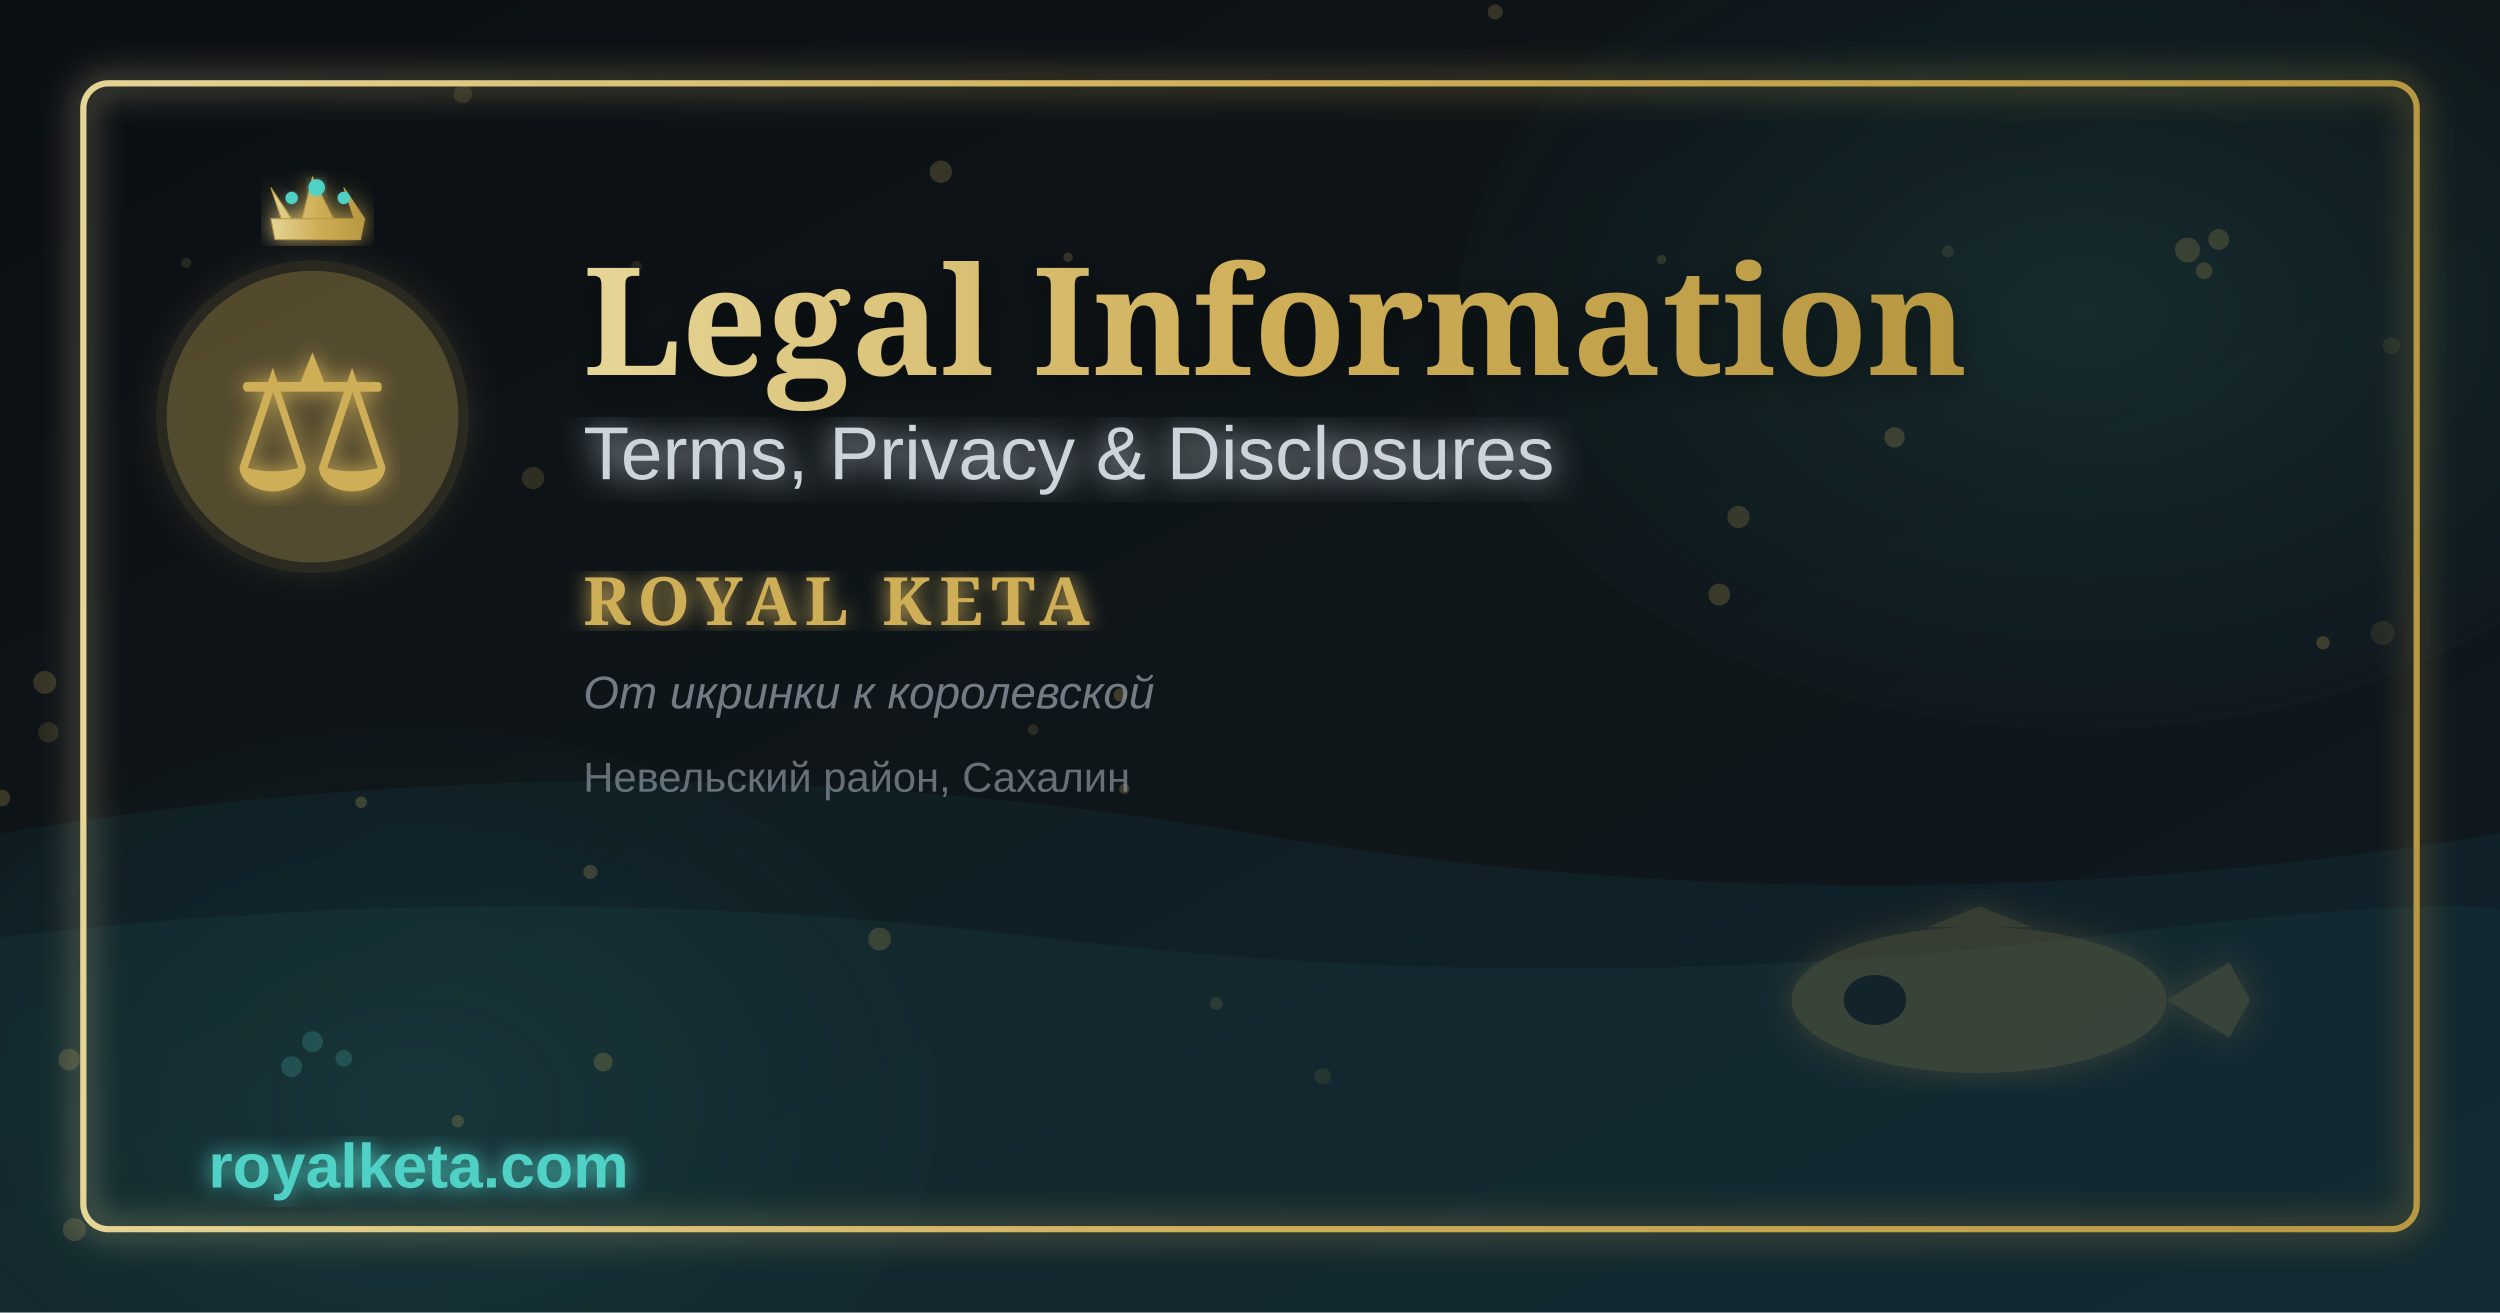
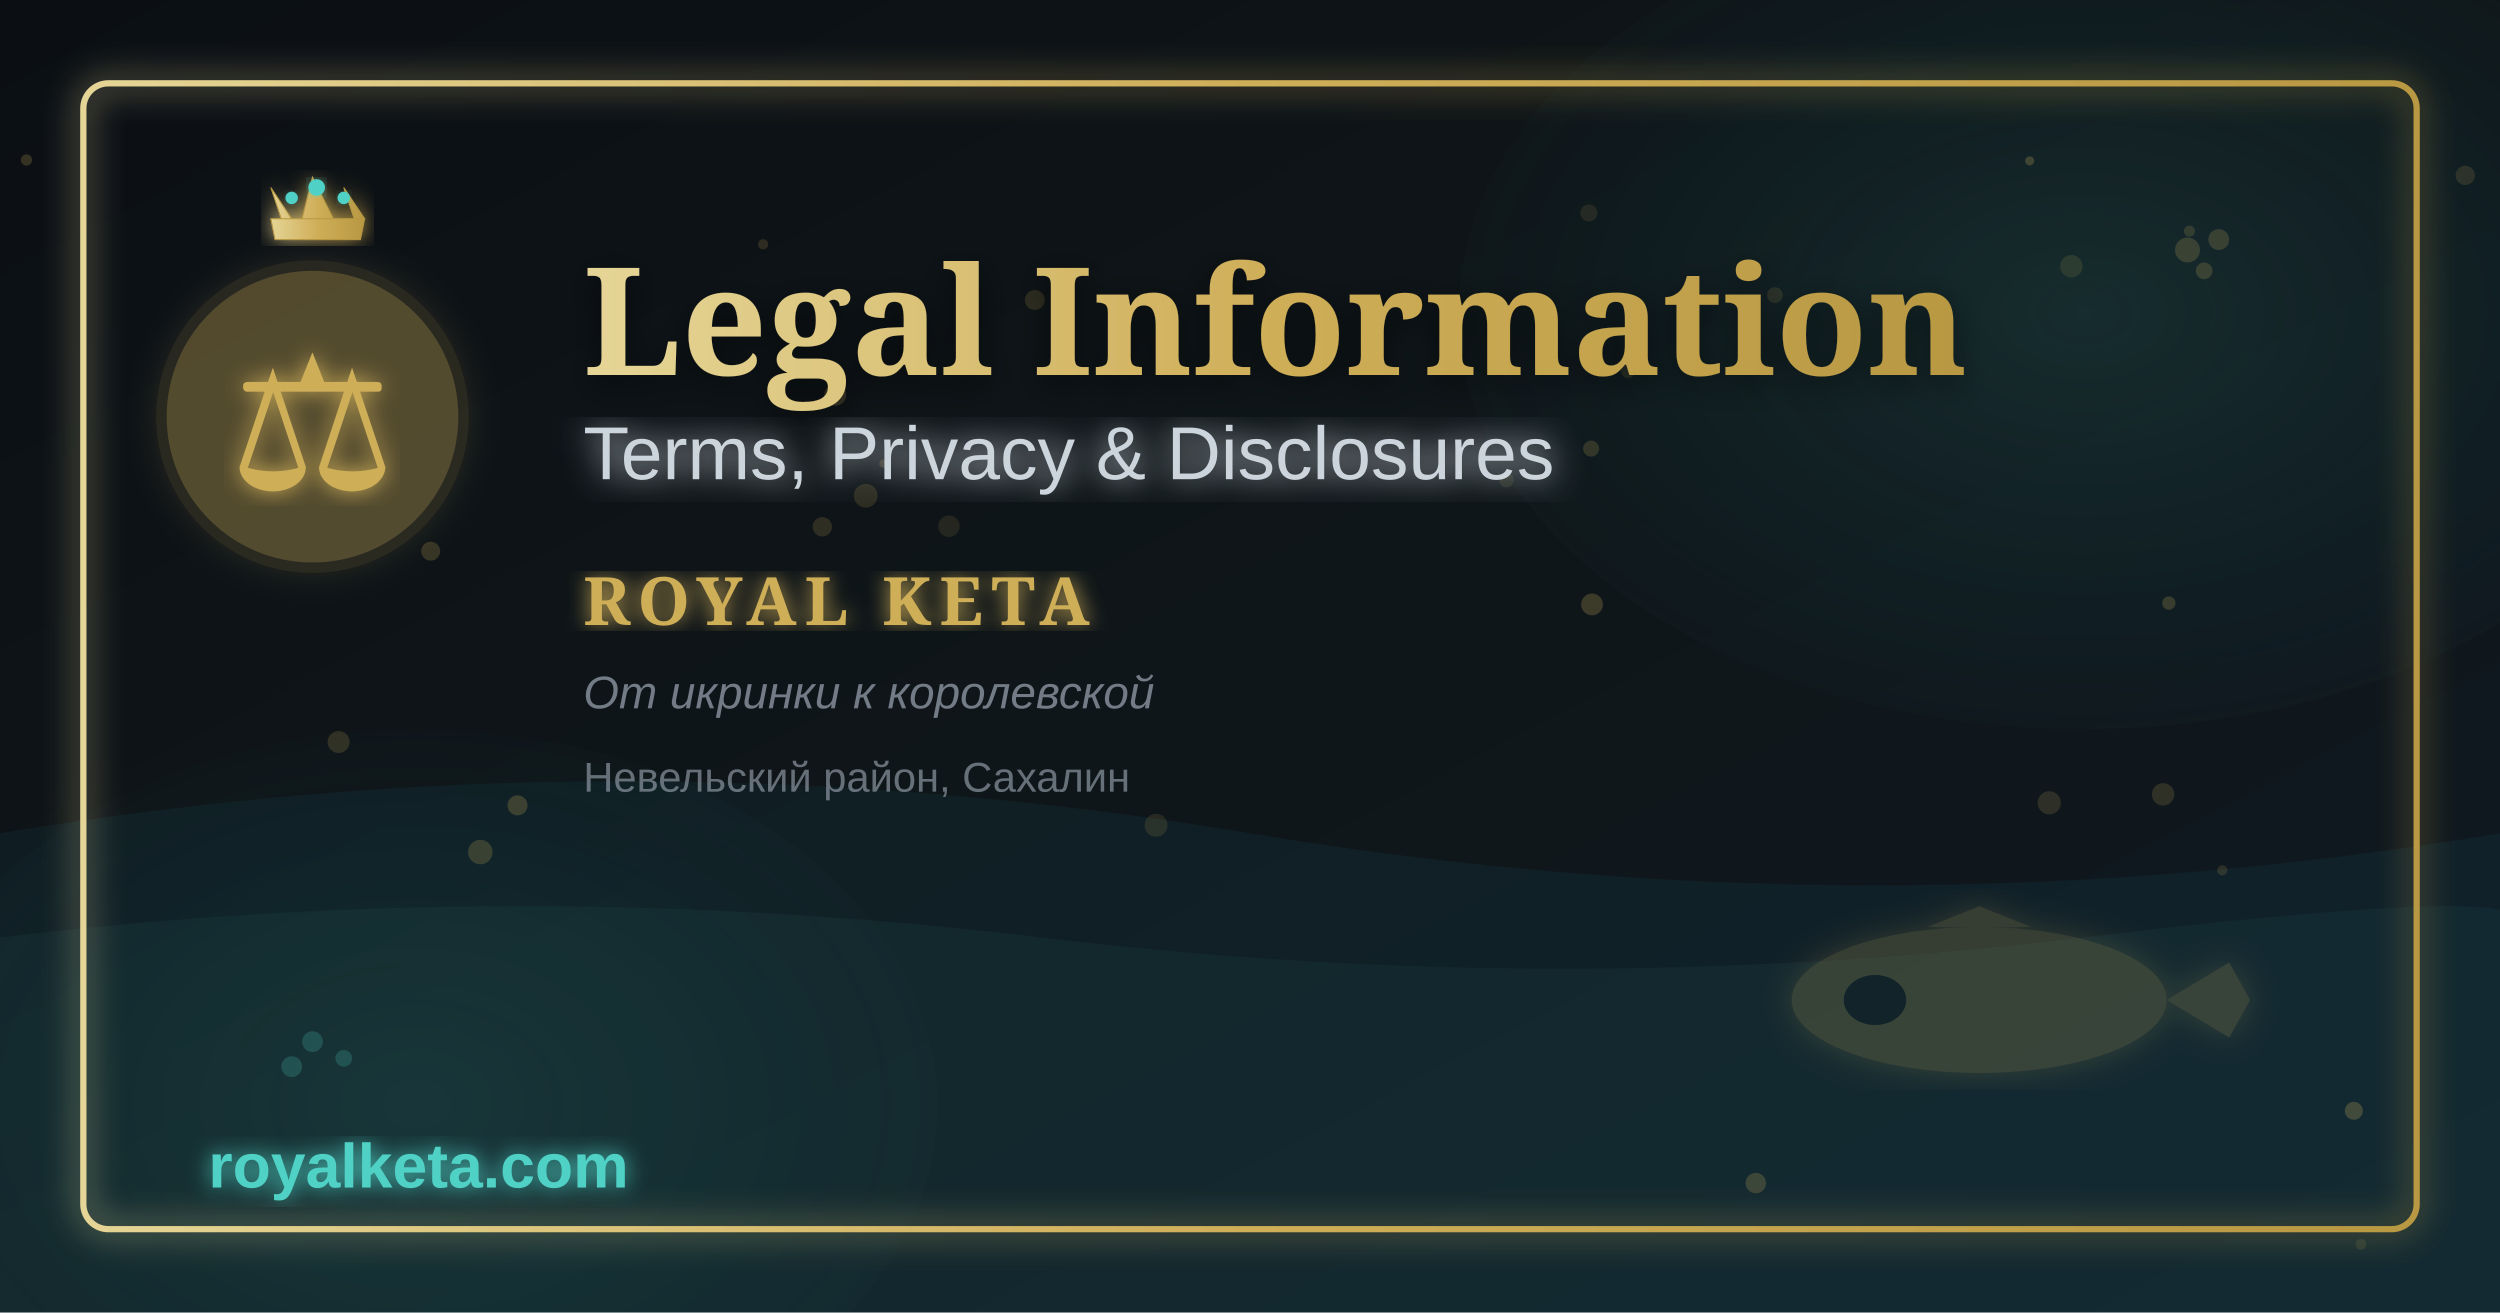
<svg xmlns="http://www.w3.org/2000/svg" width="1200" height="630">
  <defs>
    <linearGradient id="bgGradient" x1="0%" y1="0%" x2="100%" y2="100%">
      <stop offset="0%" style="stop-color:#0B0F14;stop-opacity:1" />
      <stop offset="50%" style="stop-color:#0F1619;stop-opacity:1" />
      <stop offset="100%" style="stop-color:#0F1922;stop-opacity:1" />
    </linearGradient>
    <linearGradient id="goldGradient" x1="0%" y1="0%" x2="100%" y2="0%">
      <stop offset="0%" style="stop-color:#E5D596;stop-opacity:1" />
      <stop offset="50%" style="stop-color:#CFAE58;stop-opacity:1" />
      <stop offset="100%" style="stop-color:#B89842;stop-opacity:1" />
    </linearGradient>
    <radialGradient id="oceanGradient" cx="50%" cy="50%" r="50%">
      <stop offset="0%" style="stop-color:#4FD1C5;stop-opacity:0.3" />
      <stop offset="100%" style="stop-color:#1E90A0;stop-opacity:0.05" />
    </radialGradient>
    <filter id="glow">
      <feGaussianBlur stdDeviation="5" result="coloredBlur" />
      <feMerge>
        <feMergeNode in="coloredBlur" />
        <feMergeNode in="SourceGraphic" />
      </feMerge>
    </filter>
    <filter id="softGlow">
      <feGaussianBlur stdDeviation="8" result="coloredBlur" />
      <feMerge>
        <feMergeNode in="coloredBlur" />
        <feMergeNode in="SourceGraphic" />
      </feMerge>
    </filter>
    <filter id="shadow">
      <feDropShadow dx="0" dy="4" stdDeviation="8" flood-color="#000000" flood-opacity="0.5" />
    </filter>
  </defs>
  <rect width="1200" height="630" fill="url(#bgGradient)" />
  <ellipse cx="1000" cy="150" rx="300" ry="200" fill="url(#oceanGradient)" opacity="0.4" />
  <ellipse cx="200" cy="530" rx="250" ry="180" fill="url(#oceanGradient)" opacity="0.3" />
  <path d="M 0 400 Q 300 350 600 400 T 1200 400 L 1200 630 L 0 630 Z" fill="#1E90A0" opacity="0.08" />
  <path d="M 0 450 Q 250 420 500 450 T 1000 450 T 1200 450 L 1200 630 L 0 630 Z" fill="#4FD1C5" opacity="0.05" />
-   <circle cx="89.43" cy="126.18" r="2.435" fill="#CFAE58" opacity="0.14" />
-   <circle cx="512.713" cy="123.454" r="2.243" fill="#CFAE58" opacity="0.214" />
-   <circle cx="222.188" cy="45.155" r="4.412" fill="#CFAE58" opacity="0.15" />
-   <circle cx="33.202" cy="508.575" r="5.162" fill="#CFAE58" opacity="0.209" />
-   <circle cx="583.826" cy="481.618" r="3.096" fill="#CFAE58" opacity="0.138" />
-   <circle cx="797.52" cy="124.528" r="2.234" fill="#CFAE58" opacity="0.176" />
-   <circle cx="1115.063" cy="308.533" r="3.186" fill="#CFAE58" opacity="0.246" />
-   <circle cx="422.223" cy="450.784" r="5.51" fill="#CFAE58" opacity="0.206" />
-   <circle cx="909.358" cy="209.917" r="4.88" fill="#CFAE58" opacity="0.225" />
-   <circle cx="825.243" cy="285.382" r="5.255" fill="#CFAE58" opacity="0.216" />
-   <circle cx="1147.879" cy="165.926" r="4.142" fill="#CFAE58" opacity="0.101" />
-   <circle cx="289.55" cy="509.772" r="4.526" fill="#CFAE58" opacity="0.218" />
-   <circle cx="634.959" cy="516.594" r="3.905" fill="#CFAE58" opacity="0.102" />
-   <circle cx="219.766" cy="538.178" r="2.945" fill="#CFAE58" opacity="0.224" />
-   <circle cx="537.635" cy="333.59" r="3.096" fill="#CFAE58" opacity="0.25" />
-   <circle cx="934.979" cy="120.725" r="2.873" fill="#CFAE58" opacity="0.129" />
-   <circle cx="283.361" cy="418.508" r="3.4" fill="#CFAE58" opacity="0.229" />
-   <circle cx="495.884" cy="350.25" r="2.564" fill="#CFAE58" opacity="0.147" />
-   <circle cx="305.581" cy="127.765" r="2.565" fill="#CFAE58" opacity="0.132" />
-   <circle cx="35.685" cy="590.22" r="5.536" fill="#CFAE58" opacity="0.205" />
-   <circle cx="255.877" cy="229.443" r="5.356" fill="#CFAE58" opacity="0.173" />
-   <circle cx="717.711" cy="5.732" r="3.643" fill="#CFAE58" opacity="0.208" />
-   <circle cx="0.927" cy="383.034" r="3.951" fill="#CFAE58" opacity="0.231" />
-   <circle cx="173.337" cy="385.083" r="2.778" fill="#CFAE58" opacity="0.247" />
-   <circle cx="451.604" cy="82.425" r="5.368" fill="#CFAE58" opacity="0.216" />
-   <circle cx="23.212" cy="351.565" r="4.915" fill="#CFAE58" opacity="0.152" />
-   <circle cx="834.469" cy="248.142" r="5.356" fill="#CFAE58" opacity="0.198" />
-   <circle cx="21.482" cy="327.561" r="5.528" fill="#CFAE58" opacity="0.213" />
-   <circle cx="539.688" cy="378.65" r="2.528" fill="#CFAE58" opacity="0.228" />
-   <circle cx="1143.593" cy="303.84" r="5.805" fill="#CFAE58" opacity="0.113" />
+   <circle cx="763.724" cy="215.338" r="3.843" fill="#CFAE58" opacity="0.19" />
+   <circle cx="162.533" cy="356.169" r="5.283" fill="#CFAE58" opacity="0.179" />
+   <circle cx="762.673" cy="102.232" r="4.095" fill="#CFAE58" opacity="0.121" />
+   <circle cx="366.296" cy="117.266" r="2.46" fill="#CFAE58" opacity="0.171" />
+   <circle cx="974.243" cy="77.228" r="2.172" fill="#CFAE58" opacity="0.247" />
+   <circle cx="1133.258" cy="597.292" r="2.572" fill="#CFAE58" opacity="0.119" />
+   <circle cx="400.954" cy="189.462" r="5.271" fill="#CFAE58" opacity="0.215" />
+   <circle cx="554.92" cy="396.151" r="5.521" fill="#CFAE58" opacity="0.13" />
+   <circle cx="206.739" cy="264.566" r="4.558" fill="#CFAE58" opacity="0.212" />
+   <circle cx="1129.838" cy="533.19" r="4.31" fill="#CFAE58" opacity="0.247" />
+   <circle cx="1183.312" cy="84.177" r="4.621" fill="#CFAE58" opacity="0.159" />
+   <circle cx="415.543" cy="237.933" r="5.717" fill="#CFAE58" opacity="0.163" />
+   <circle cx="1050.931" cy="110.948" r="2.67" fill="#CFAE58" opacity="0.165" />
+   <circle cx="1041.055" cy="289.489" r="3.187" fill="#CFAE58" opacity="0.219" />
+   <circle cx="12.73" cy="76.785" r="2.71" fill="#CFAE58" opacity="0.208" />
+   <circle cx="455.475" cy="252.581" r="5.174" fill="#CFAE58" opacity="0.117" />
+   <circle cx="424.154" cy="222.552" r="2.077" fill="#CFAE58" opacity="0.173" />
+   <circle cx="230.558" cy="408.982" r="5.891" fill="#CFAE58" opacity="0.214" />
+   <circle cx="1066.715" cy="417.751" r="2.446" fill="#CFAE58" opacity="0.156" />
+   <circle cx="723.095" cy="230.392" r="3.529" fill="#CFAE58" opacity="0.104" />
+   <circle cx="1038.279" cy="381.278" r="5.38" fill="#CFAE58" opacity="0.166" />
+   <circle cx="764.18" cy="290.123" r="5.243" fill="#CFAE58" opacity="0.235" />
+   <circle cx="994.247" cy="127.787" r="5.39" fill="#CFAE58" opacity="0.13" />
+   <circle cx="781.517" cy="178.043" r="3.459" fill="#CFAE58" opacity="0.14" />
+   <circle cx="248.4" cy="386.57" r="4.814" fill="#CFAE58" opacity="0.234" />
+   <circle cx="851.978" cy="141.653" r="3.779" fill="#CFAE58" opacity="0.133" />
+   <circle cx="496.722" cy="144.003" r="4.782" fill="#CFAE58" opacity="0.166" />
+   <circle cx="983.639" cy="385.33" r="5.581" fill="#CFAE58" opacity="0.163" />
+   <circle cx="842.788" cy="567.88" r="4.916" fill="#CFAE58" opacity="0.216" />
+   <circle cx="394.699" cy="252.874" r="4.649" fill="#CFAE58" opacity="0.171" />
  <rect x="40" y="40" width="1120" height="550" fill="none" stroke="url(#goldGradient)" stroke-width="3" rx="12" filter="url(#softGlow)" />
  <circle cx="150" cy="200" r="75" fill="#CFAE58" opacity="0.15" filter="url(#softGlow)" />
  <circle cx="150" cy="200" r="70" fill="#CFAE58" opacity="0.25" />
  <text x="150" y="235" font-size="90" text-anchor="middle" fill="#CFAE58" filter="url(#glow)">⚖️</text>
  <g transform="translate(100, 70)">
    <path d="M 30 20 L 40 35 L 35 35 Z M 50 15 L 60 35 L 45 35 Z M 65 20 L 75 35 L 70 35 Z M 30 35 L 75 35 L 73 45 L 32 45 Z" fill="url(#goldGradient)" filter="url(#glow)" stroke="#B89842" stroke-width="0.5" />
    <circle cx="40" cy="25" r="3" fill="#4FD1C5" filter="url(#glow)" />
    <circle cx="52" cy="20" r="4" fill="#4FD1C5" filter="url(#glow)" />
    <circle cx="65" cy="25" r="3" fill="#4FD1C5" filter="url(#glow)" />
  </g>
  <text x="280" y="180" font-family="Georgia, serif" font-size="72" font-weight="bold" fill="url(#goldGradient)" filter="url(#shadow)">Legal Information</text>
  <text x="280" y="230" font-family="Arial, sans-serif" font-size="36" fill="#D6DEE6" opacity="0.95" filter="url(#softGlow)">Terms, Privacy &amp; Disclosures</text>
  <text x="280" y="300" font-family="Georgia, serif" font-size="32" font-weight="bold" fill="#CFAE58" letter-spacing="4" filter="url(#glow)">ROYAL KETA</text>
  <text x="280" y="340" font-family="Arial, sans-serif" font-size="22" font-style="italic" fill="#8B95A1" opacity="0.8">От икринки к королевской</text>
  <text x="280" y="380" font-family="Arial, sans-serif" font-size="20" fill="#8B95A1" opacity="0.7">Невельский район, Сахалин</text>
  <text x="100" y="570" font-family="Arial, sans-serif" font-size="30" font-weight="bold" fill="#4FD1C5" filter="url(#glow)">royalketa.com</text>
  <g transform="translate(950, 480)" opacity="0.2" filter="url(#softGlow)">
    <ellipse cx="0" cy="0" rx="90" ry="35" fill="#CFAE58" />
    <path d="M 90 0 L 120 -18 L 130 0 L 120 18 Z" fill="#CFAE58" />
    <path d="M -25 -35 L 0 -45 L 25 -35 Z" fill="#CFAE58" />
    <ellipse cx="-50" cy="0" rx="15" ry="12" fill="#0B0F14" />
  </g>
  <g opacity="0.2">
    <circle cx="1050" cy="120" r="6" fill="#CFAE58" />
    <circle cx="1065" cy="115" r="5" fill="#CFAE58" />
    <circle cx="1058" cy="130" r="4" fill="#CFAE58" />
    <circle cx="150" cy="500" r="5" fill="#4FD1C5" />
    <circle cx="165" cy="508" r="4" fill="#4FD1C5" />
    <circle cx="140" cy="512" r="5" fill="#4FD1C5" />
  </g>
</svg>
